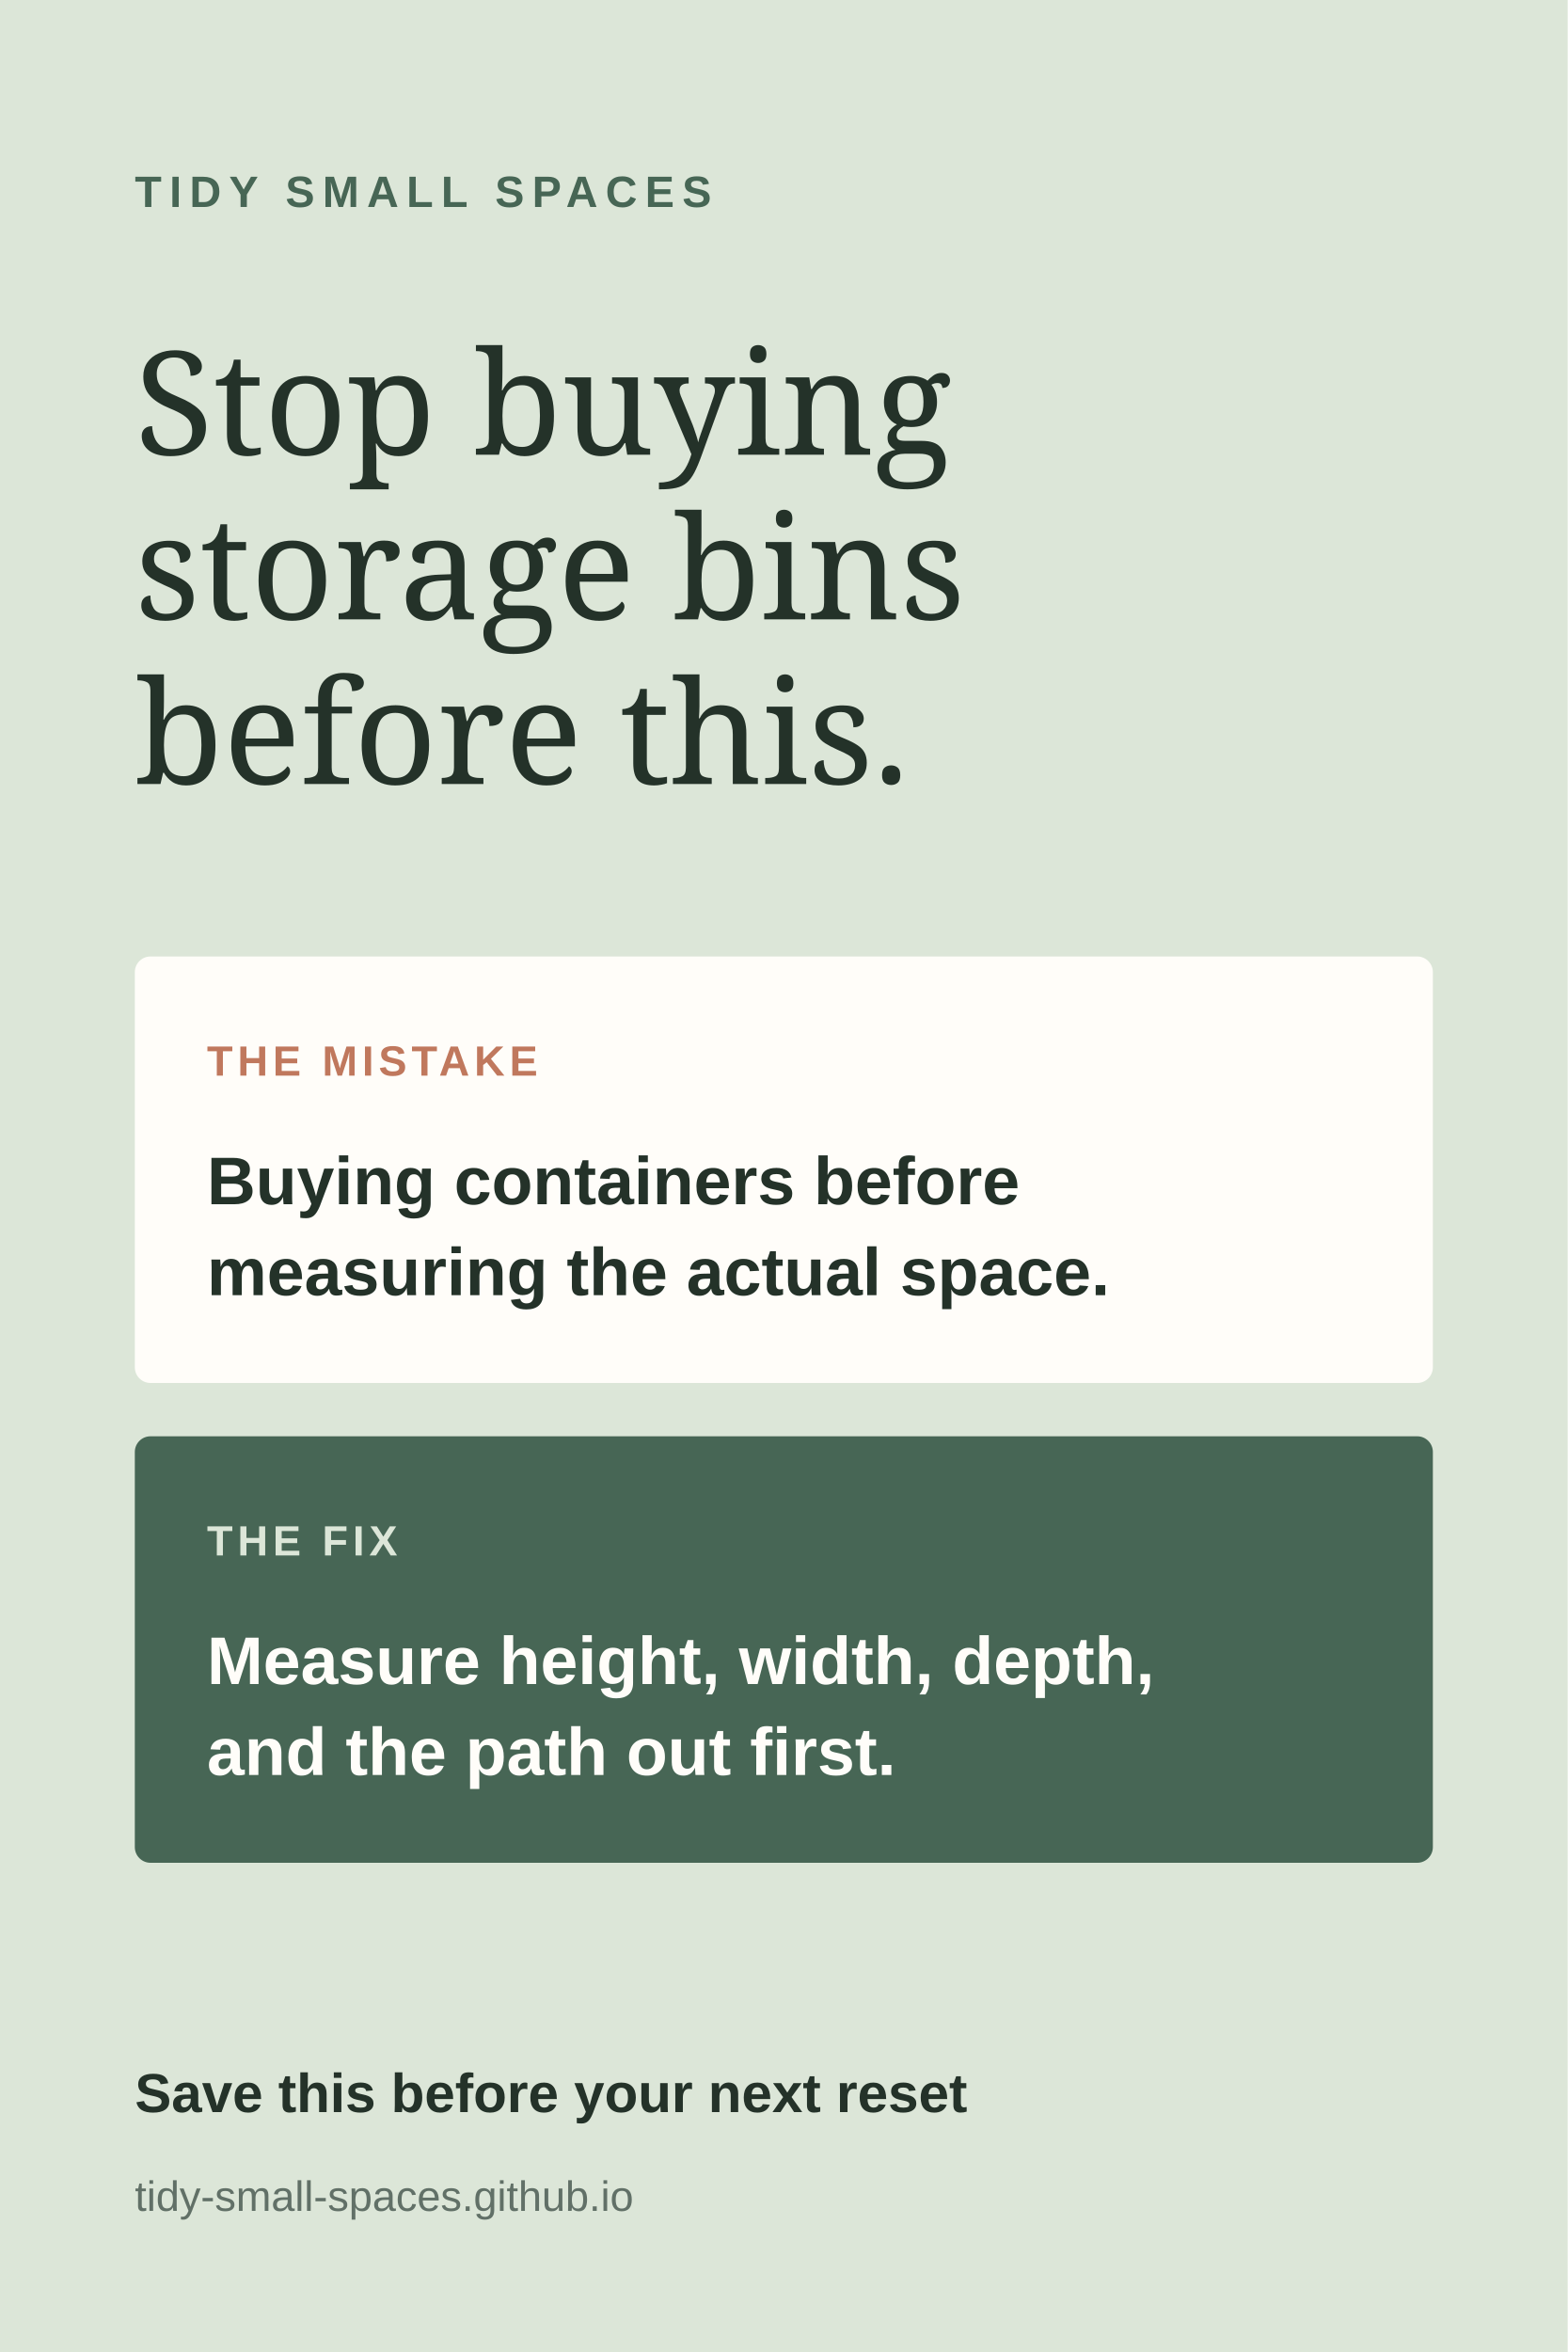
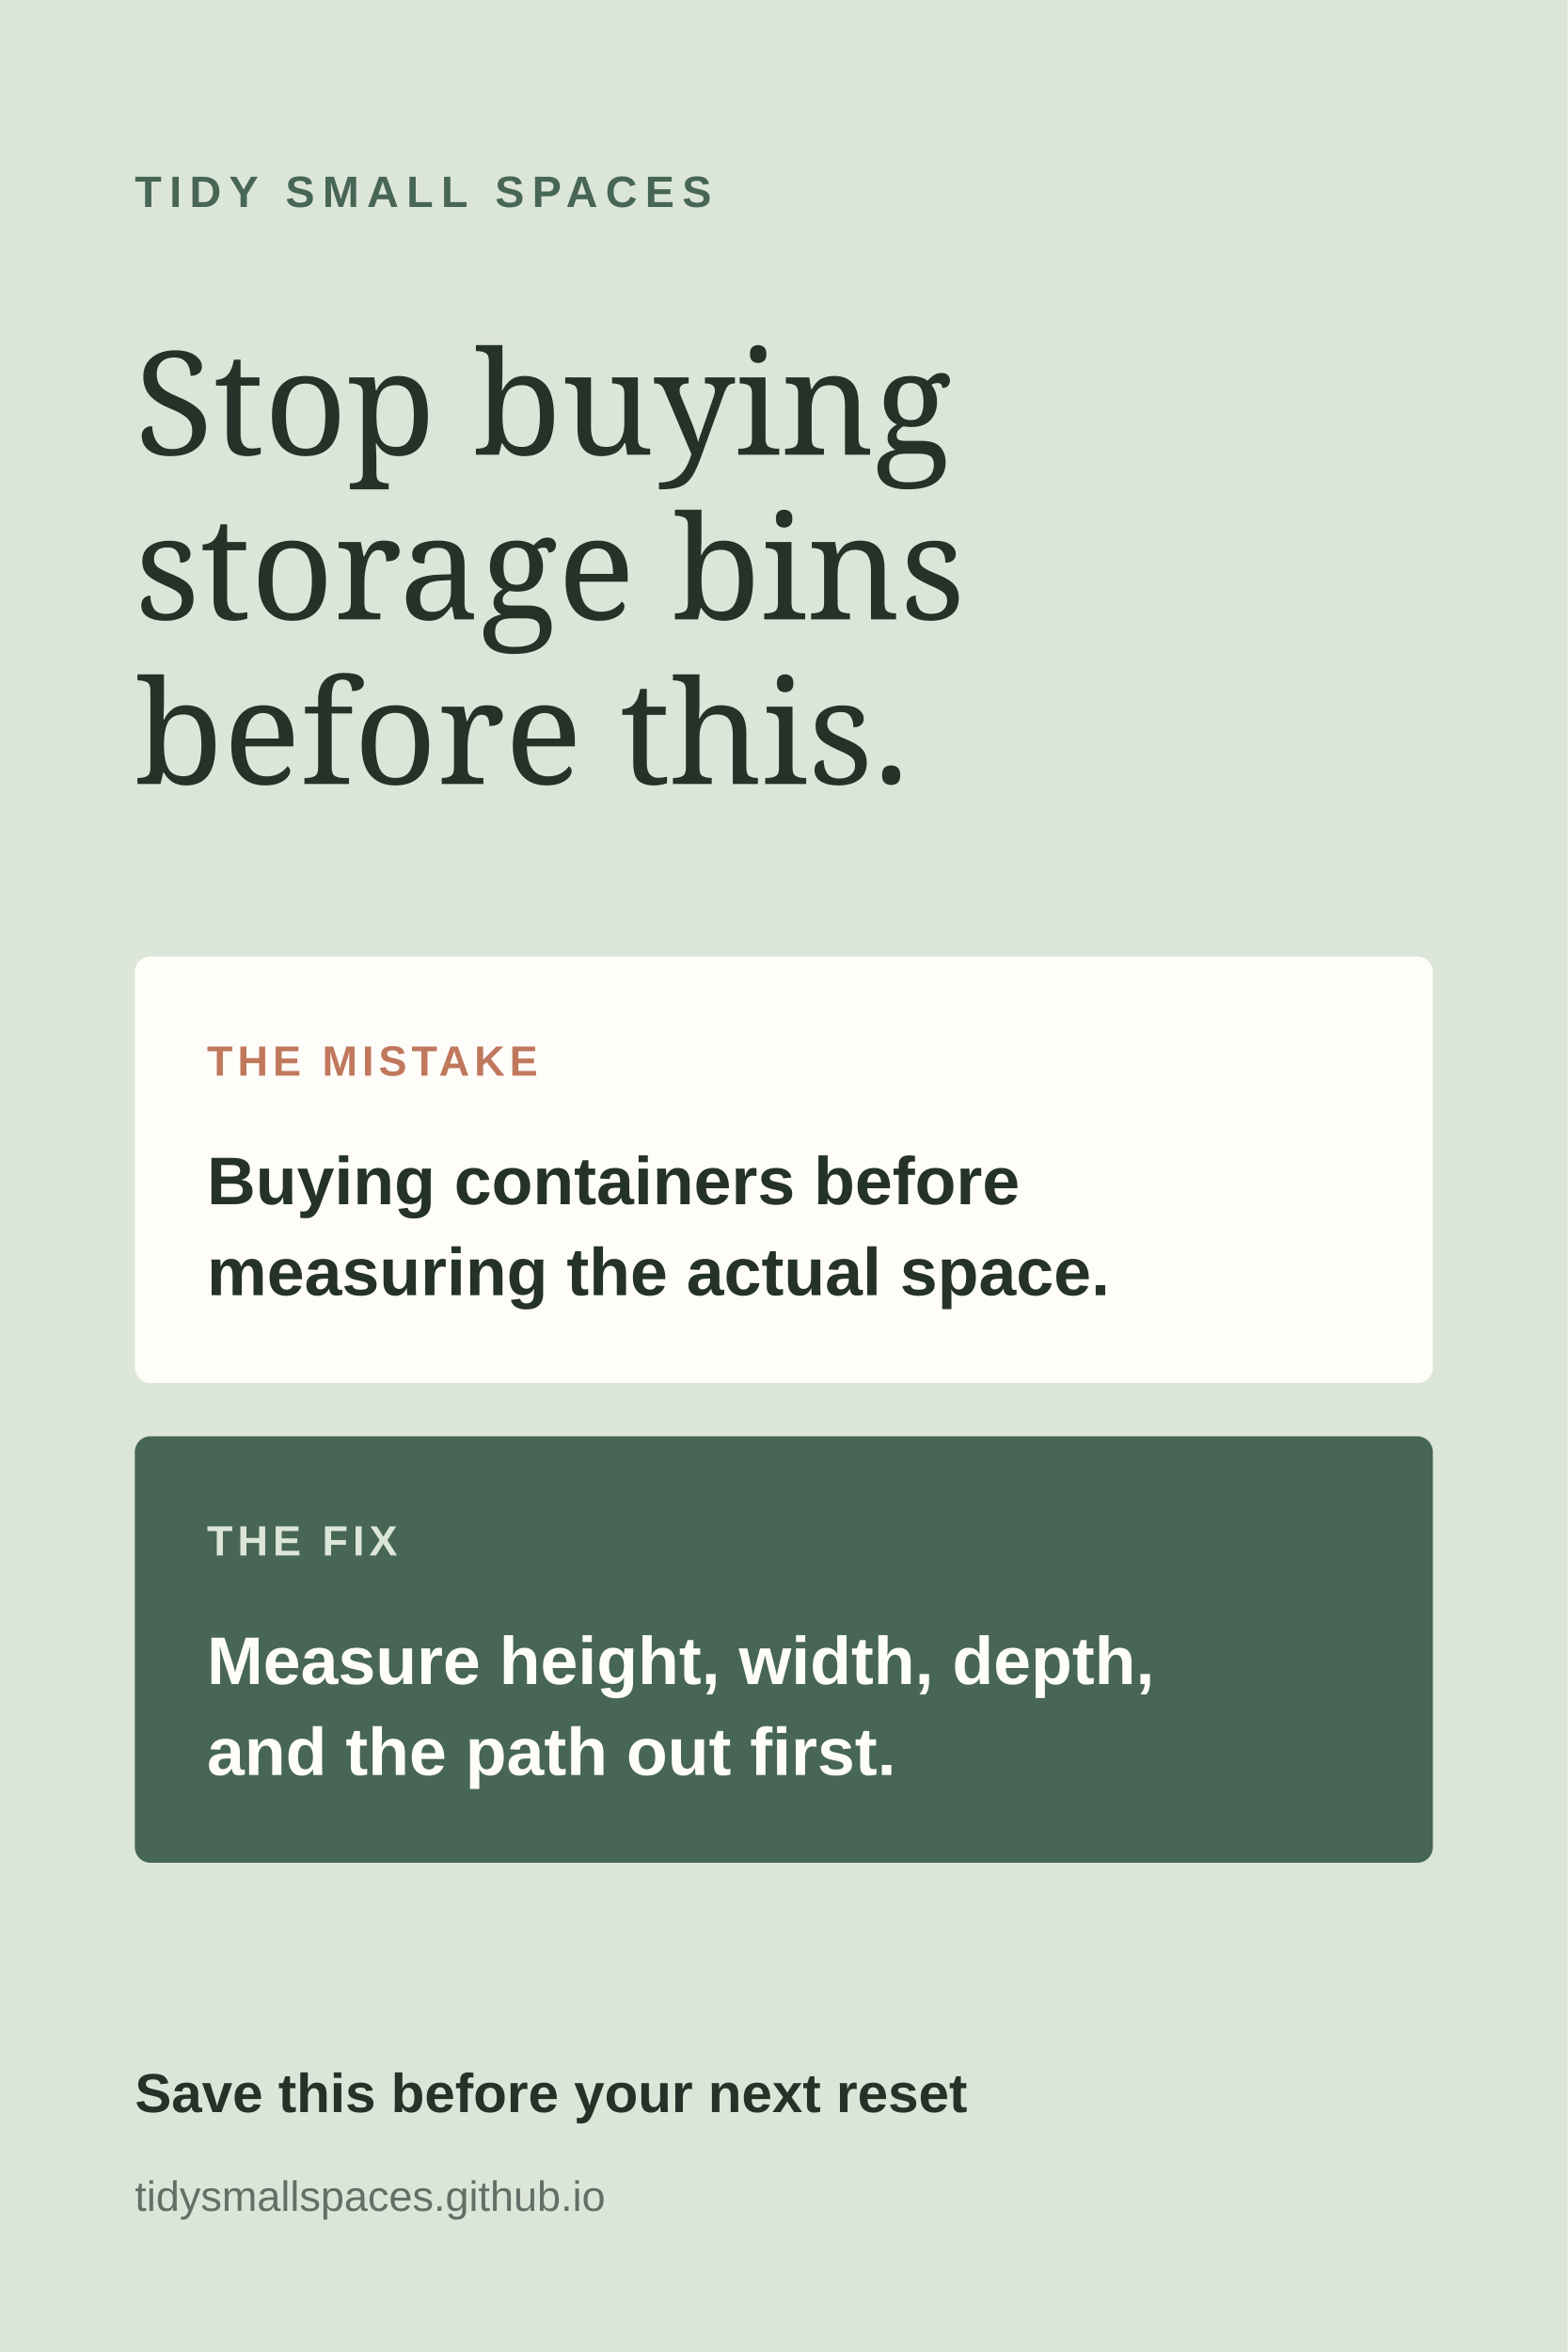
<svg xmlns="http://www.w3.org/2000/svg" width="1000" height="1500" viewBox="0 0 1000 1500">
  <rect width="1000" height="1500" fill="#DCE6D8" />
  <text x="86" y="132" fill="#476655" font-family="Arial, sans-serif" font-size="28" font-weight="700" letter-spacing="5">TIDY SMALL SPACES</text>
  <text x="86" y="290" fill="#243229" font-family="Georgia, serif" font-size="92">Stop buying</text>
  <text x="86" y="395" fill="#243229" font-family="Georgia, serif" font-size="92">storage bins</text>
  <text x="86" y="500" fill="#243229" font-family="Georgia, serif" font-size="92">before this.</text>
  <rect x="86" y="610" width="828" height="272" rx="10" fill="#FFFDF9" />
  <text x="132" y="686" fill="#C0785D" font-family="Arial, sans-serif" font-size="27" font-weight="700" letter-spacing="3">THE MISTAKE</text>
  <text x="132" y="768" fill="#243229" font-family="Arial, sans-serif" font-size="43" font-weight="700">Buying containers before</text>
  <text x="132" y="826" fill="#243229" font-family="Arial, sans-serif" font-size="43" font-weight="700">measuring the actual space.</text>
  <rect x="86" y="916" width="828" height="272" rx="10" fill="#476655" />
  <text x="132" y="992" fill="#DCE6D8" font-family="Arial, sans-serif" font-size="27" font-weight="700" letter-spacing="3">THE FIX</text>
  <text x="132" y="1074" fill="#FFFDF9" font-family="Arial, sans-serif" font-size="43" font-weight="700">Measure height, width, depth,</text>
  <text x="132" y="1132" fill="#FFFDF9" font-family="Arial, sans-serif" font-size="43" font-weight="700">and the path out first.</text>
  <text x="86" y="1347" fill="#243229" font-family="Arial, sans-serif" font-size="35" font-weight="700">Save this before your next reset</text>
-   <text x="86" y="1410" fill="#617067" font-family="Arial, sans-serif" font-size="27">tidy-small-spaces.github.io</text>
+   <text x="86" y="1410" fill="#617067" font-family="Arial, sans-serif" font-size="27">tidysmallspaces.github.io</text>
</svg>
